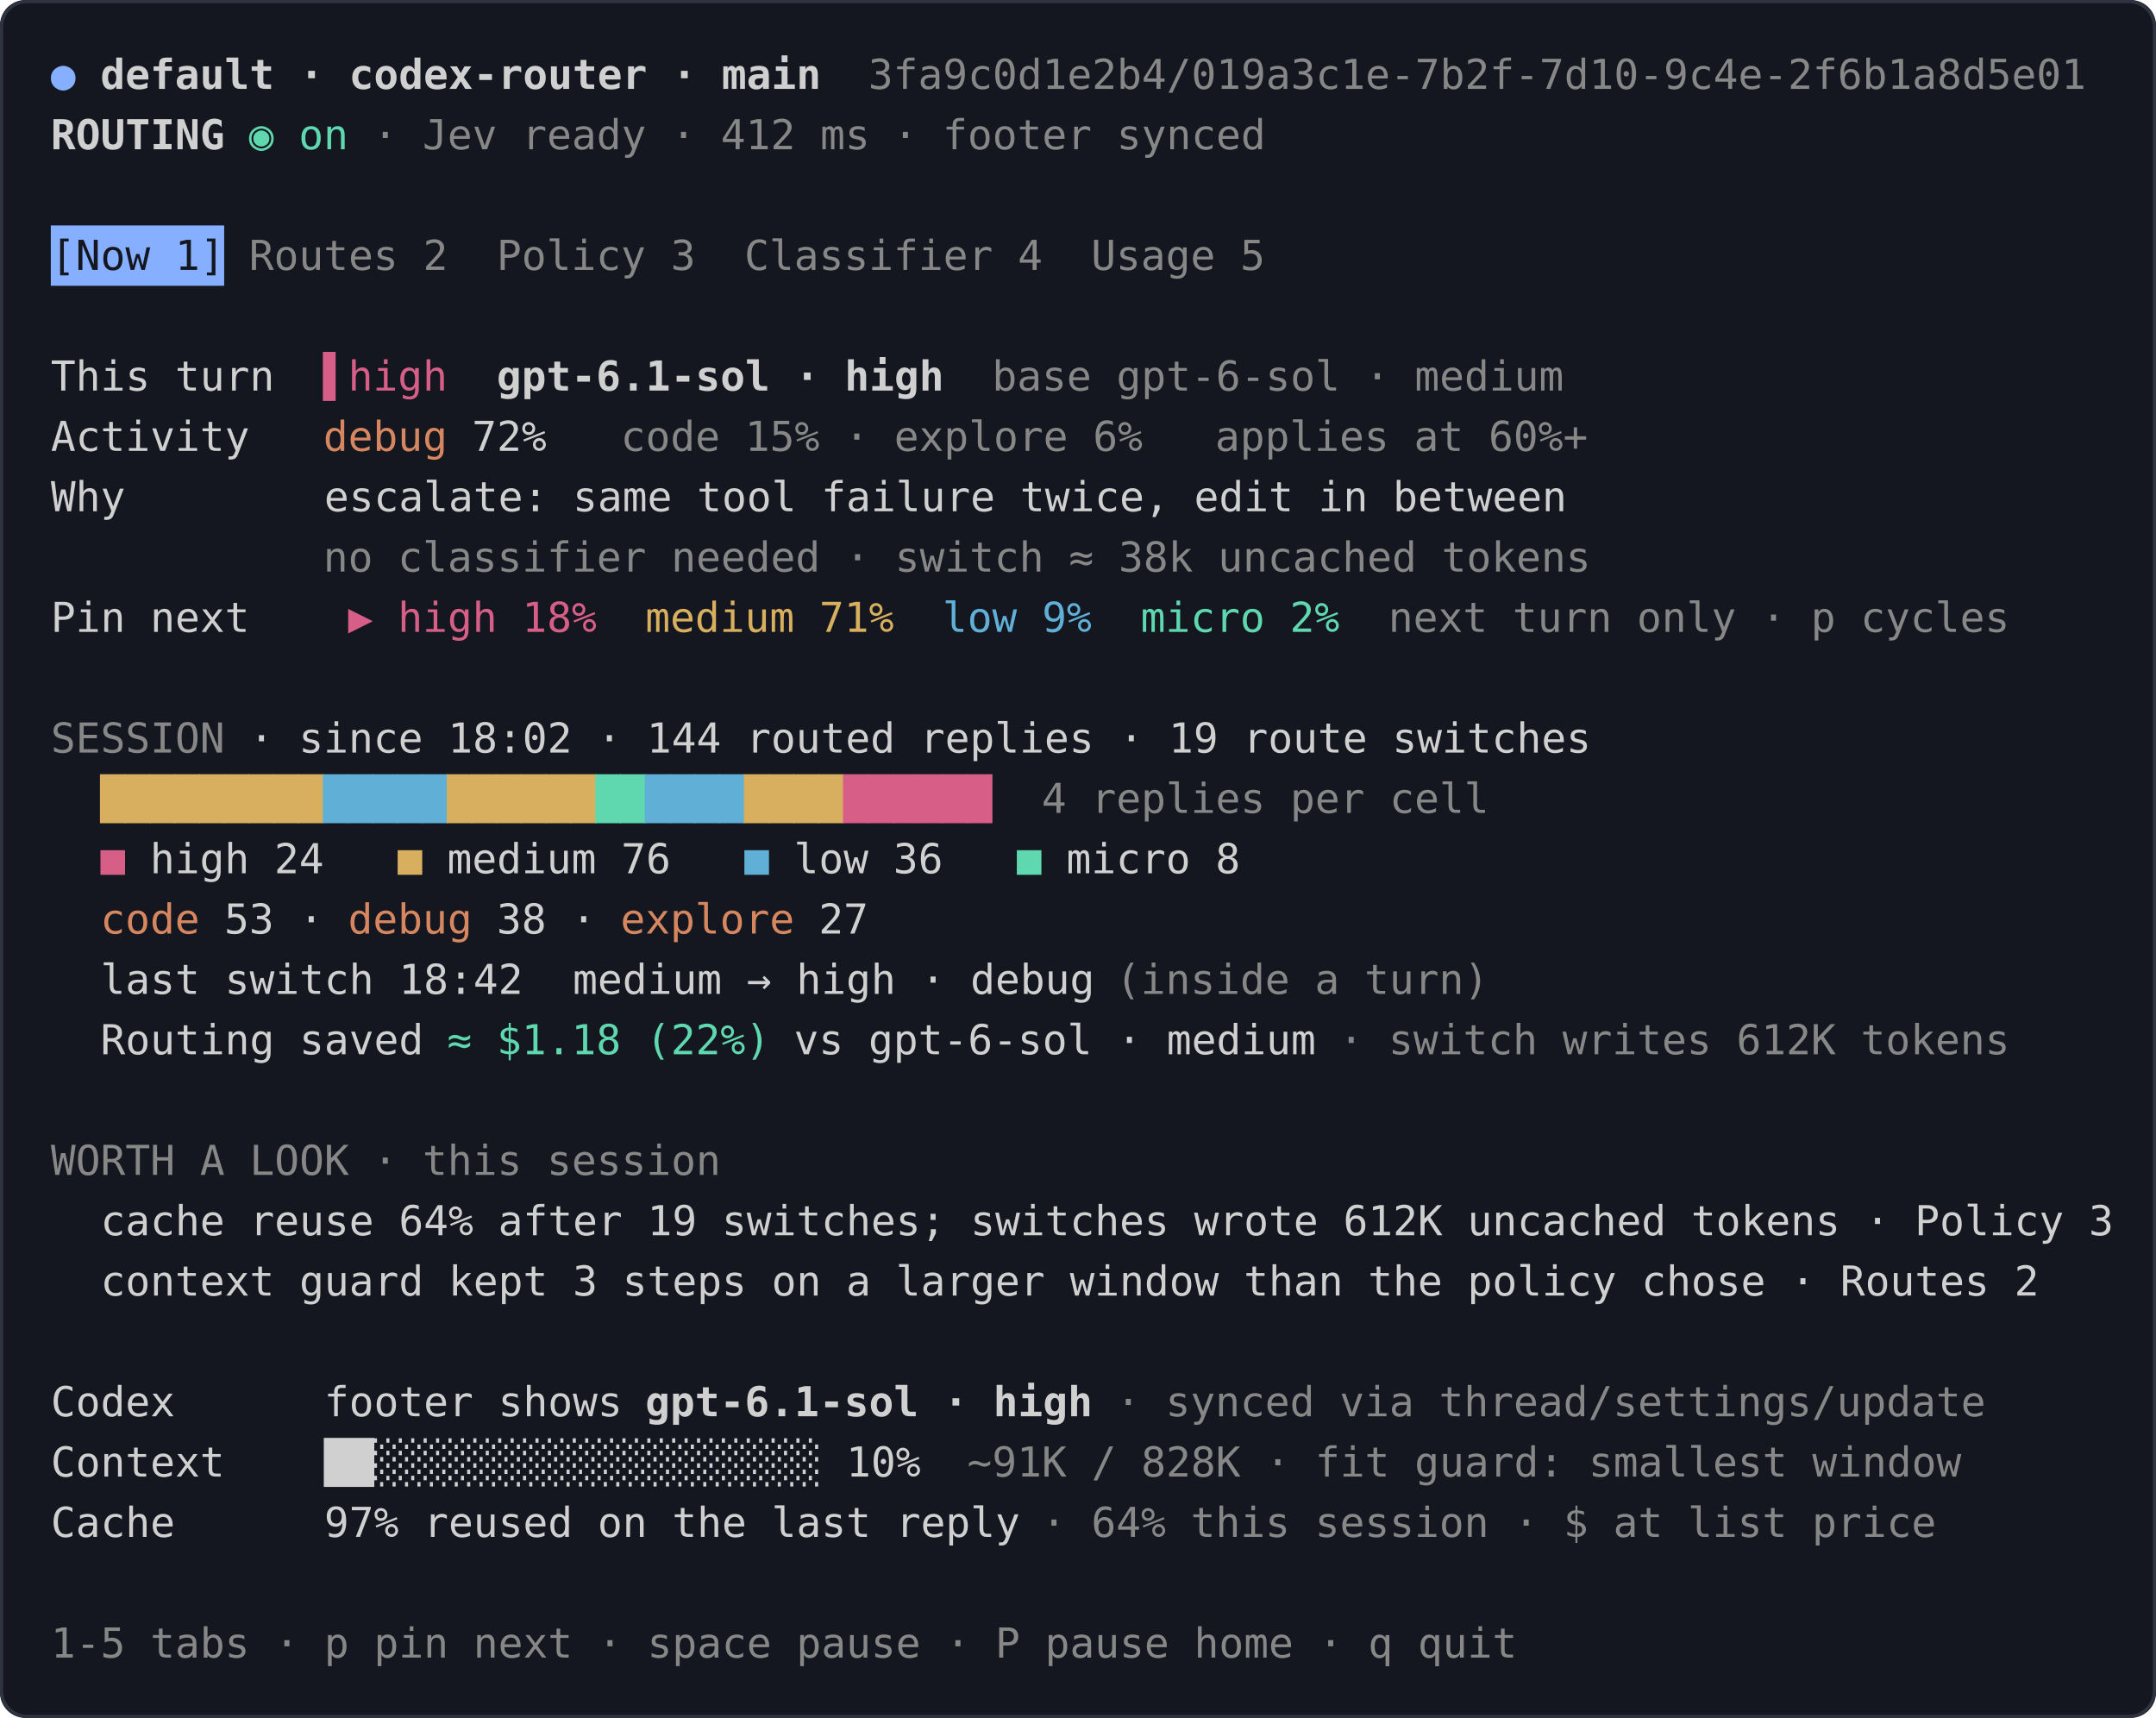
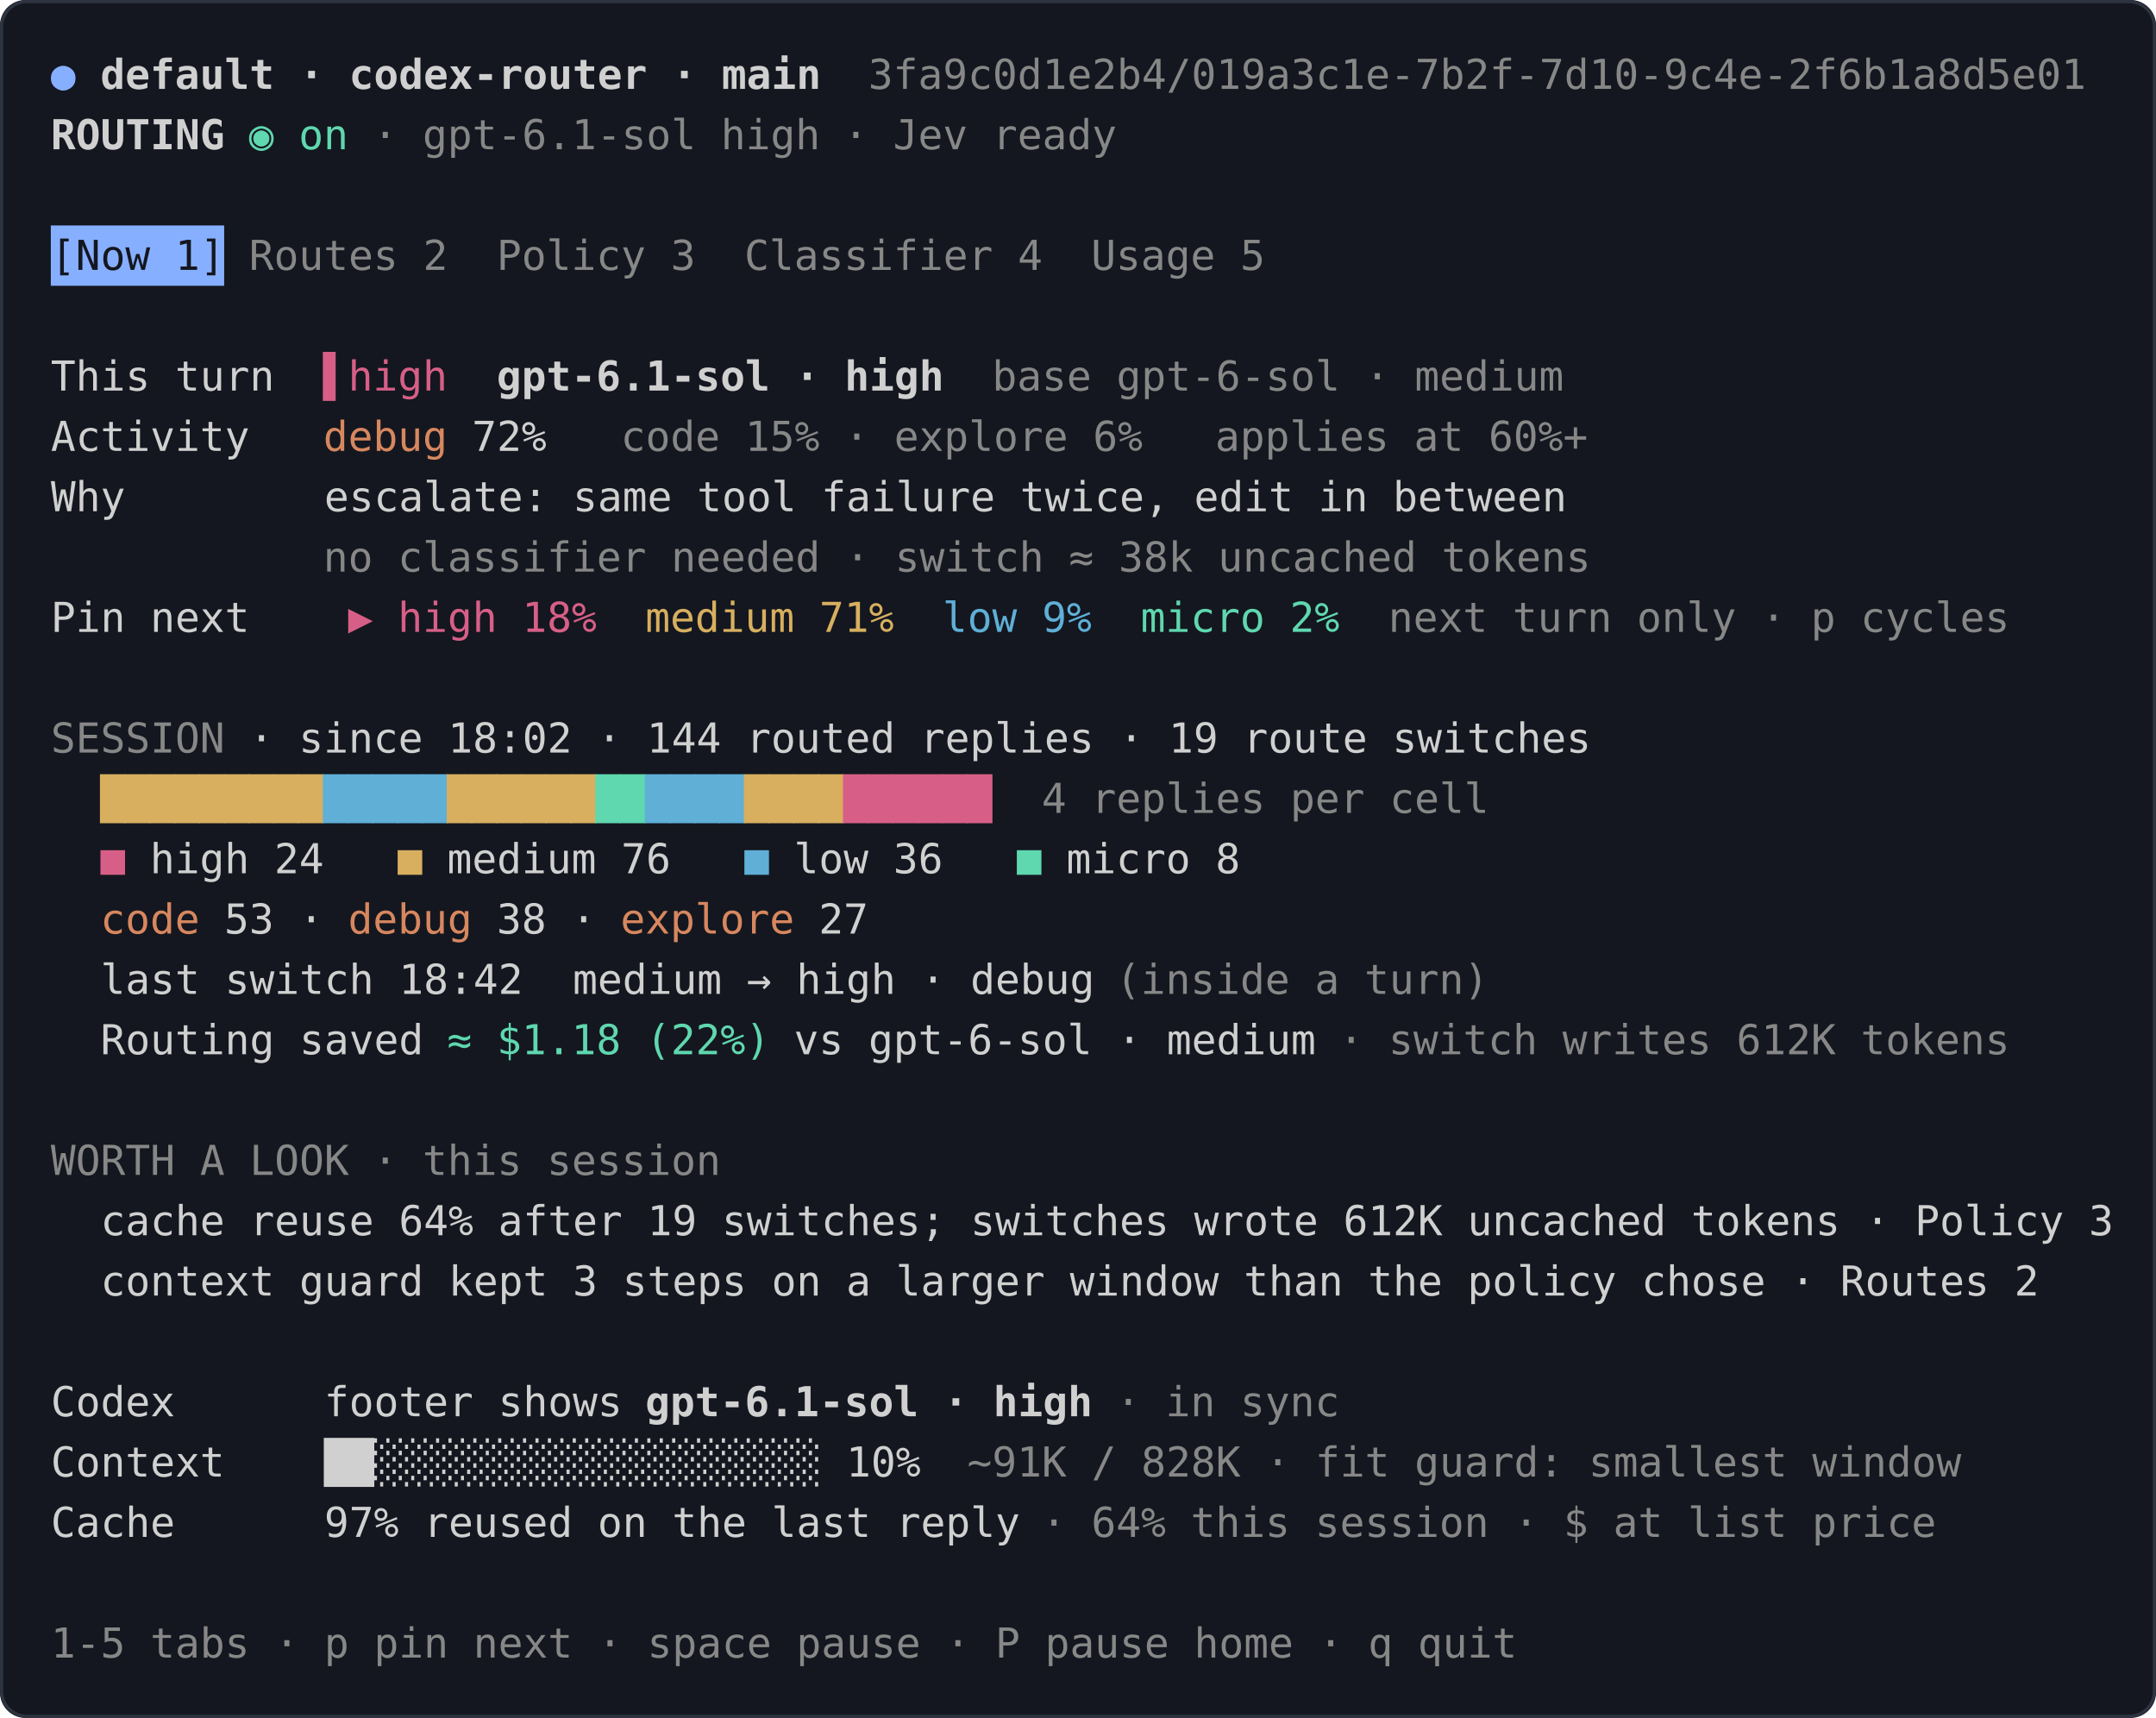
<svg xmlns="http://www.w3.org/2000/svg" viewBox="0 0 679 541" width="679" height="541" role="img" aria-labelledby="title desc">
  <style>text { font-family: ui-monospace, SFMono-Regular, Menlo, Consolas, 'DejaVu Sans Mono', monospace; font-size: 13px; }</style>
  <rect width="679" height="541" rx="8" fill="#14171f" />
  <rect x="0.5" y="0.5" width="678" height="540" rx="8" fill="none" stroke="#2e3340" />
  <text x="16.0" y="28.0" fill="#87afff" xml:space="preserve">● </text>
  <text x="31.6" y="28.0" fill="#d0d0d0" font-weight="700" xml:space="preserve">default · codex-router · main</text>
  <text x="257.8" y="28.0" fill="#878787" xml:space="preserve">  3fa9c0d1e2b4/019a3c1e-7b2f-7d10-9c4e-2f6b1a8d5e01</text>
  <text x="16.0" y="47.0" fill="#d0d0d0" font-weight="700" xml:space="preserve">ROUTING</text>
  <text x="78.4" y="47.0" fill="#5fd7af" xml:space="preserve">◉ on</text>
-   <text x="109.6" y="47.0" fill="#878787" xml:space="preserve"> · Jev ready · 412 ms</text>
-   <text x="273.4" y="47.0" fill="#878787" xml:space="preserve"> · footer synced</text>
+   <text x="109.6" y="47.0" fill="#878787" xml:space="preserve"> · gpt-6.1-sol high</text>
+   <text x="257.8" y="47.0" fill="#878787" xml:space="preserve"> · Jev ready</text>
  <rect x="16.0" y="71.0" width="54.6" height="19" fill="#87afff" />
  <text x="16.0" y="85.0" fill="#14171f" xml:space="preserve">[Now 1]</text>
  <text x="70.6" y="85.0" fill="#878787" xml:space="preserve"> Routes 2 </text>
  <text x="148.6" y="85.0" fill="#878787" xml:space="preserve"> Policy 3 </text>
  <text x="226.6" y="85.0" fill="#878787" xml:space="preserve"> Classifier 4 </text>
  <text x="335.8" y="85.0" fill="#878787" xml:space="preserve"> Usage 5 </text>
  <text x="16.0" y="123.0" fill="#d0d0d0" xml:space="preserve">This turn  </text>
  <text x="101.8" y="123.0" fill="#d75f87" xml:space="preserve">▌high</text>
  <text x="156.4" y="123.0" fill="#d0d0d0" font-weight="700" xml:space="preserve">gpt-6.1-sol · high</text>
  <text x="296.8" y="123.0" fill="#878787" xml:space="preserve">  base gpt-6-sol · medium</text>
  <text x="16.0" y="142.0" fill="#d0d0d0" xml:space="preserve">Activity   </text>
  <text x="101.8" y="142.0" fill="#d7875f" xml:space="preserve">debug</text>
  <text x="140.8" y="142.0" fill="#d0d0d0" xml:space="preserve"> 72%</text>
  <text x="172.0" y="142.0" fill="#878787" xml:space="preserve">   code 15% · explore 6%</text>
  <text x="359.2" y="142.0" fill="#878787" xml:space="preserve">   applies at 60%+</text>
  <text x="16.0" y="161.0" fill="#d0d0d0" xml:space="preserve">Why        escalate: same tool failure twice, edit in between</text>
  <text x="101.8" y="180.0" fill="#878787" xml:space="preserve">no classifier needed · switch ≈ 38k uncached tokens</text>
  <text x="16.0" y="199.0" fill="#d0d0d0" xml:space="preserve">Pin next   </text>
  <text x="101.8" y="199.0" fill="#d75f87" xml:space="preserve"> ▶ high 18% </text>
  <text x="195.4" y="199.0" fill="#d7af5f" xml:space="preserve"> medium 71% </text>
  <text x="289.0" y="199.0" fill="#5fafd7" xml:space="preserve"> low 9% </text>
  <text x="351.4" y="199.0" fill="#5fd7af" xml:space="preserve"> micro 2% </text>
  <text x="429.4" y="199.0" fill="#878787" xml:space="preserve"> next turn only · p cycles</text>
  <text x="16.0" y="237.0" fill="#878787" xml:space="preserve">SESSION</text>
  <text x="70.6" y="237.0" fill="#d0d0d0" xml:space="preserve"> · since 18:02 · 144 routed replies · 19 route switches</text>
  <text x="31.6" y="256.0" fill="#d7af5f" xml:space="preserve">█</text>
  <text x="39.4" y="256.0" fill="#d7af5f" xml:space="preserve">█</text>
  <text x="47.2" y="256.0" fill="#d7af5f" xml:space="preserve">█</text>
  <text x="55.0" y="256.0" fill="#d7af5f" xml:space="preserve">█</text>
  <text x="62.8" y="256.0" fill="#d7af5f" xml:space="preserve">█</text>
  <text x="70.6" y="256.0" fill="#d7af5f" xml:space="preserve">█</text>
  <text x="78.4" y="256.0" fill="#d7af5f" xml:space="preserve">█</text>
  <text x="86.2" y="256.0" fill="#d7af5f" xml:space="preserve">█</text>
  <text x="94.0" y="256.0" fill="#d7af5f" xml:space="preserve">█</text>
  <text x="101.8" y="256.0" fill="#5fafd7" xml:space="preserve">█</text>
  <text x="109.6" y="256.0" fill="#5fafd7" xml:space="preserve">█</text>
  <text x="117.4" y="256.0" fill="#5fafd7" xml:space="preserve">█</text>
  <text x="125.2" y="256.0" fill="#5fafd7" xml:space="preserve">█</text>
  <text x="133.0" y="256.0" fill="#5fafd7" xml:space="preserve">█</text>
  <text x="140.8" y="256.0" fill="#d7af5f" xml:space="preserve">█</text>
  <text x="148.6" y="256.0" fill="#d7af5f" xml:space="preserve">█</text>
  <text x="156.4" y="256.0" fill="#d7af5f" xml:space="preserve">█</text>
  <text x="164.2" y="256.0" fill="#d7af5f" xml:space="preserve">█</text>
  <text x="172.0" y="256.0" fill="#d7af5f" xml:space="preserve">█</text>
  <text x="179.8" y="256.0" fill="#d7af5f" xml:space="preserve">█</text>
  <text x="187.6" y="256.0" fill="#5fd7af" xml:space="preserve">█</text>
  <text x="195.4" y="256.0" fill="#5fd7af" xml:space="preserve">█</text>
  <text x="203.2" y="256.0" fill="#5fafd7" xml:space="preserve">█</text>
  <text x="211.0" y="256.0" fill="#5fafd7" xml:space="preserve">█</text>
  <text x="218.8" y="256.0" fill="#5fafd7" xml:space="preserve">█</text>
  <text x="226.6" y="256.0" fill="#5fafd7" xml:space="preserve">█</text>
  <text x="234.4" y="256.0" fill="#d7af5f" xml:space="preserve">█</text>
  <text x="242.2" y="256.0" fill="#d7af5f" xml:space="preserve">█</text>
  <text x="250.0" y="256.0" fill="#d7af5f" xml:space="preserve">█</text>
  <text x="257.8" y="256.0" fill="#d7af5f" xml:space="preserve">█</text>
  <text x="265.6" y="256.0" fill="#d75f87" xml:space="preserve">█</text>
  <text x="273.4" y="256.0" fill="#d75f87" xml:space="preserve">█</text>
  <text x="281.2" y="256.0" fill="#d75f87" xml:space="preserve">█</text>
  <text x="289.0" y="256.0" fill="#d75f87" xml:space="preserve">█</text>
  <text x="296.8" y="256.0" fill="#d75f87" xml:space="preserve">█</text>
  <text x="304.6" y="256.0" fill="#d75f87" xml:space="preserve">█</text>
  <text x="312.4" y="256.0" fill="#878787" xml:space="preserve">  4 replies per cell</text>
  <text x="31.6" y="275.0" fill="#d75f87" xml:space="preserve">■</text>
  <text x="39.4" y="275.0" fill="#d0d0d0" xml:space="preserve"> high 24   </text>
  <text x="125.2" y="275.0" fill="#d7af5f" xml:space="preserve">■</text>
  <text x="133.0" y="275.0" fill="#d0d0d0" xml:space="preserve"> medium 76   </text>
  <text x="234.4" y="275.0" fill="#5fafd7" xml:space="preserve">■</text>
  <text x="242.2" y="275.0" fill="#d0d0d0" xml:space="preserve"> low 36   </text>
  <text x="320.2" y="275.0" fill="#5fd7af" xml:space="preserve">■</text>
  <text x="328.0" y="275.0" fill="#d0d0d0" xml:space="preserve"> micro 8   </text>
  <text x="31.6" y="294.0" fill="#d7875f" xml:space="preserve">code</text>
  <text x="62.8" y="294.0" fill="#d0d0d0" xml:space="preserve"> 53 · </text>
  <text x="109.6" y="294.0" fill="#d7875f" xml:space="preserve">debug</text>
  <text x="148.6" y="294.0" fill="#d0d0d0" xml:space="preserve"> 38 · </text>
  <text x="195.4" y="294.0" fill="#d7875f" xml:space="preserve">explore</text>
  <text x="250.0" y="294.0" fill="#d0d0d0" xml:space="preserve"> 27</text>
  <text x="16.0" y="313.0" fill="#d0d0d0" xml:space="preserve">  last switch 18:42  medium → high · debug</text>
  <text x="343.6" y="313.0" fill="#878787" xml:space="preserve"> (inside a turn)</text>
  <text x="16.0" y="332.0" fill="#d0d0d0" xml:space="preserve">  Routing saved </text>
  <text x="140.8" y="332.0" fill="#5fd7af" xml:space="preserve">≈ $1.18 (22%)</text>
  <text x="242.2" y="332.0" fill="#d0d0d0" xml:space="preserve"> vs gpt-6-sol · medium</text>
  <text x="413.8" y="332.0" fill="#878787" xml:space="preserve"> · switch writes 612K tokens</text>
  <text x="16.0" y="370.0" fill="#878787" xml:space="preserve">WORTH A LOOK</text>
  <text x="109.6" y="370.0" fill="#878787" xml:space="preserve"> · this session</text>
  <text x="16.0" y="389.0" fill="#d0d0d0" xml:space="preserve">  cache reuse 64% after 19 switches; switches wrote 612K uncached tokens · Policy 3</text>
  <text x="16.0" y="408.0" fill="#d0d0d0" xml:space="preserve">  context guard kept 3 steps on a larger window than the policy chose · Routes 2</text>
  <text x="16.0" y="446.0" fill="#d0d0d0" xml:space="preserve">Codex      footer shows </text>
  <text x="203.2" y="446.0" fill="#d0d0d0" font-weight="700" xml:space="preserve">gpt-6.1-sol · high</text>
-   <text x="343.6" y="446.0" fill="#878787" xml:space="preserve"> · synced via thread/settings/update</text>
+   <text x="343.6" y="446.0" fill="#878787" xml:space="preserve"> · in sync</text>
  <text x="16.0" y="465.0" fill="#d0d0d0" xml:space="preserve">Context    ██░░░░░░░░░░░░░░░░░░ 10%  </text>
  <text x="304.6" y="465.0" fill="#878787" xml:space="preserve">~91K / 828K · fit guard: smallest window</text>
  <text x="16.0" y="484.0" fill="#d0d0d0" xml:space="preserve">Cache      97% reused on the last reply</text>
  <text x="320.2" y="484.0" fill="#878787" xml:space="preserve"> · 64% this session · $ at list price</text>
  <text x="16.0" y="522.0" fill="#878787" xml:space="preserve">1-5 tabs · p pin next · space pause · P pause home · q quit</text>
</svg>
